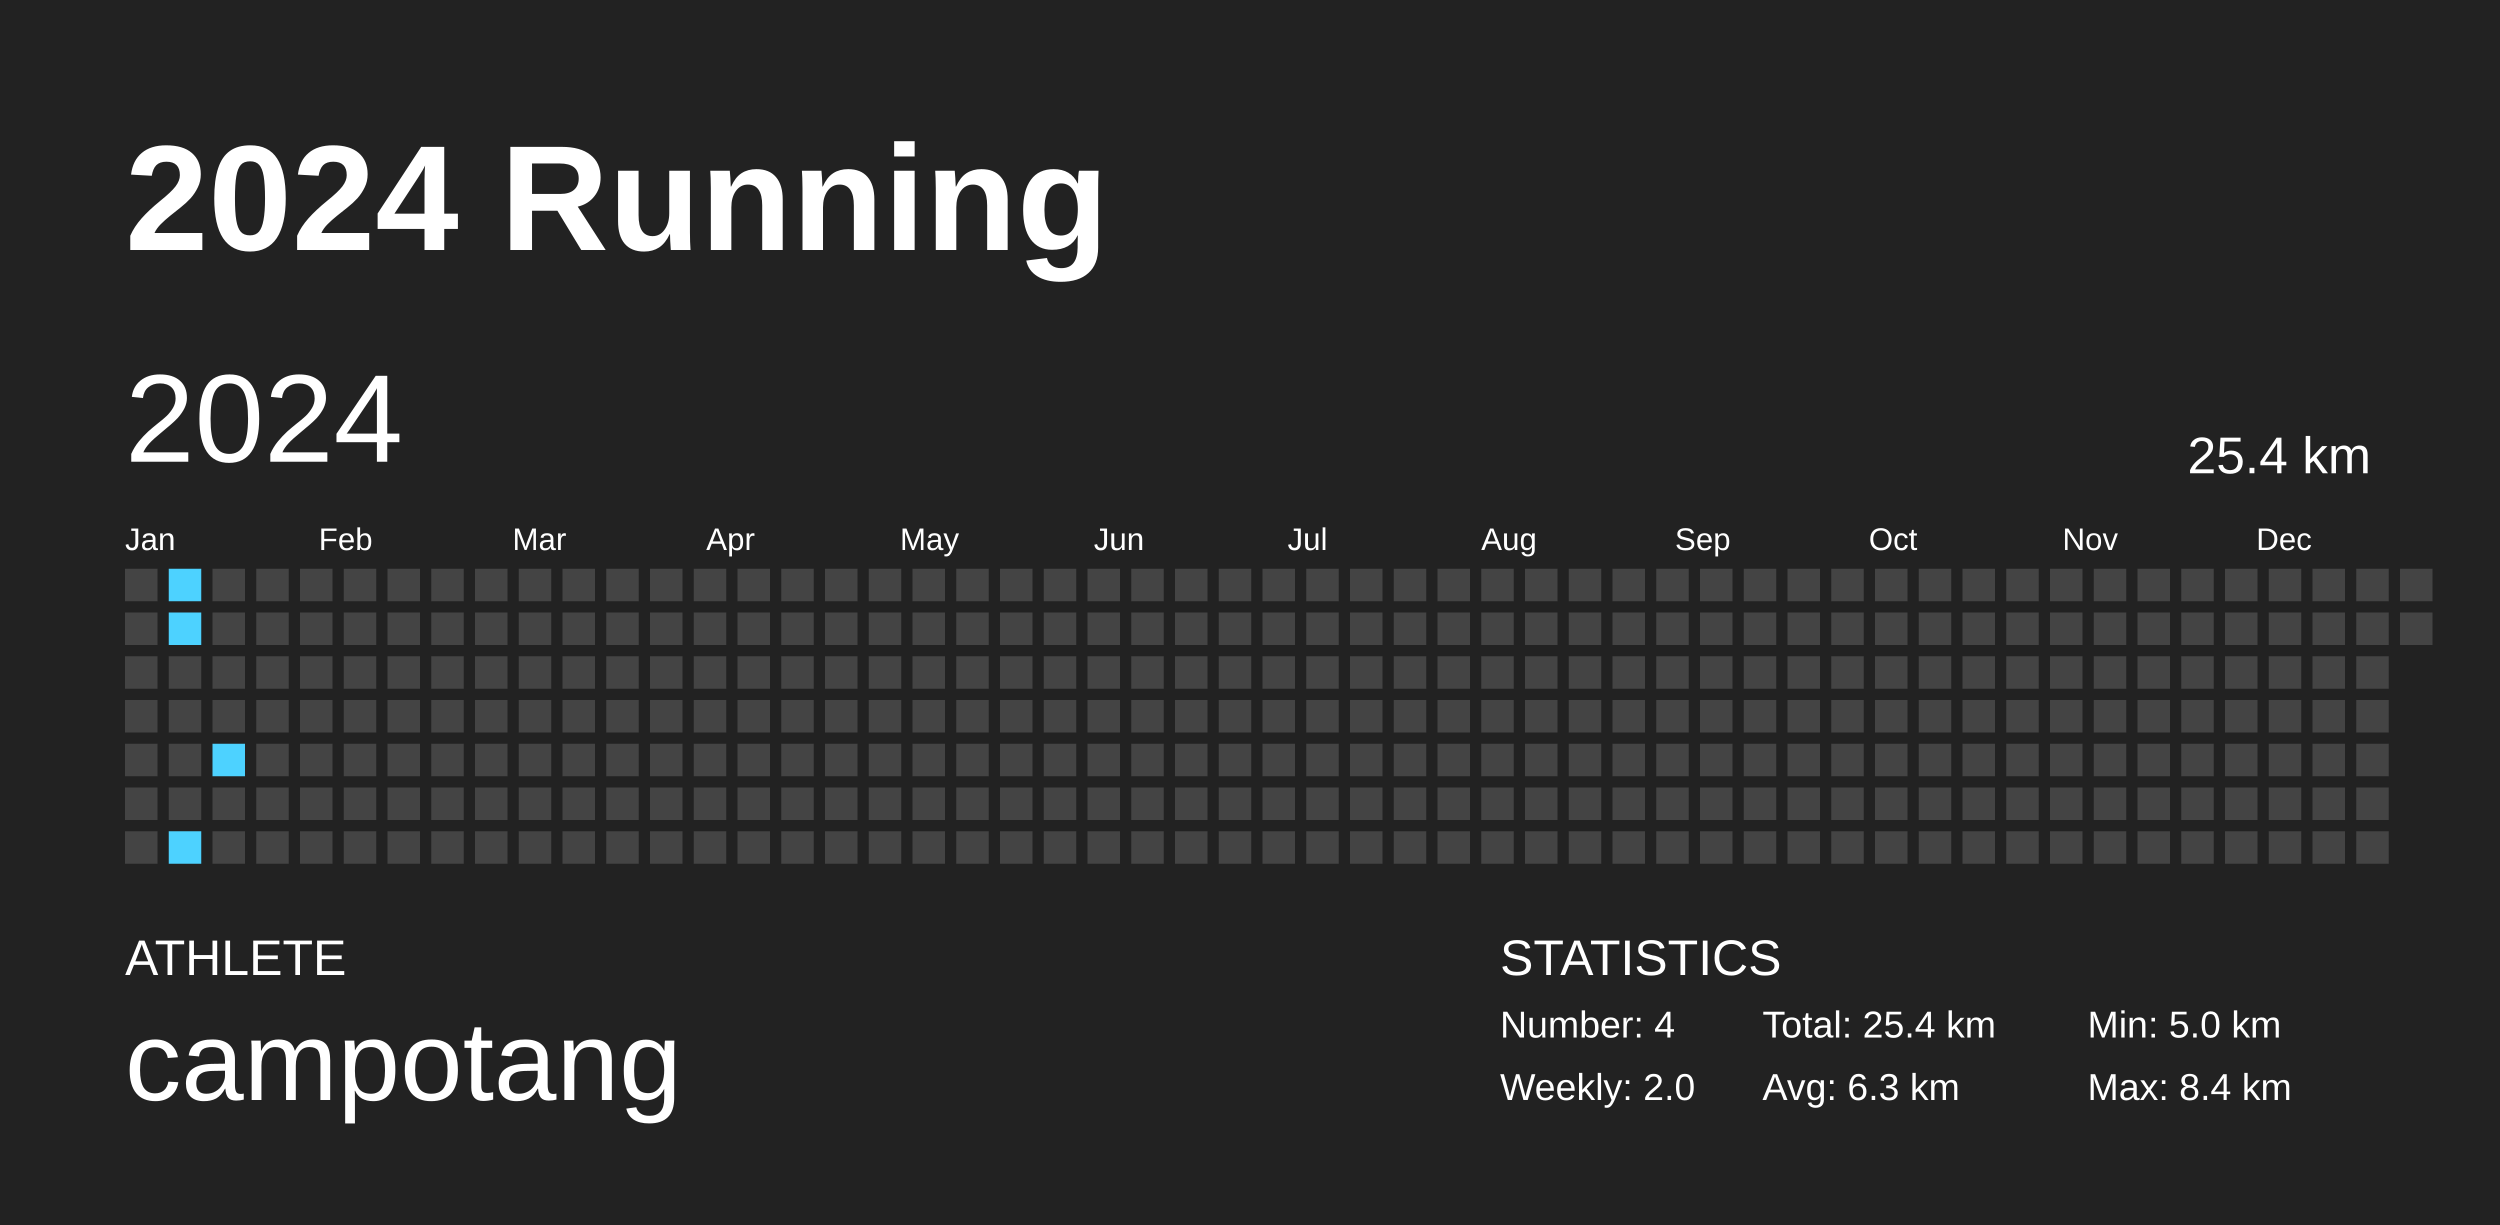
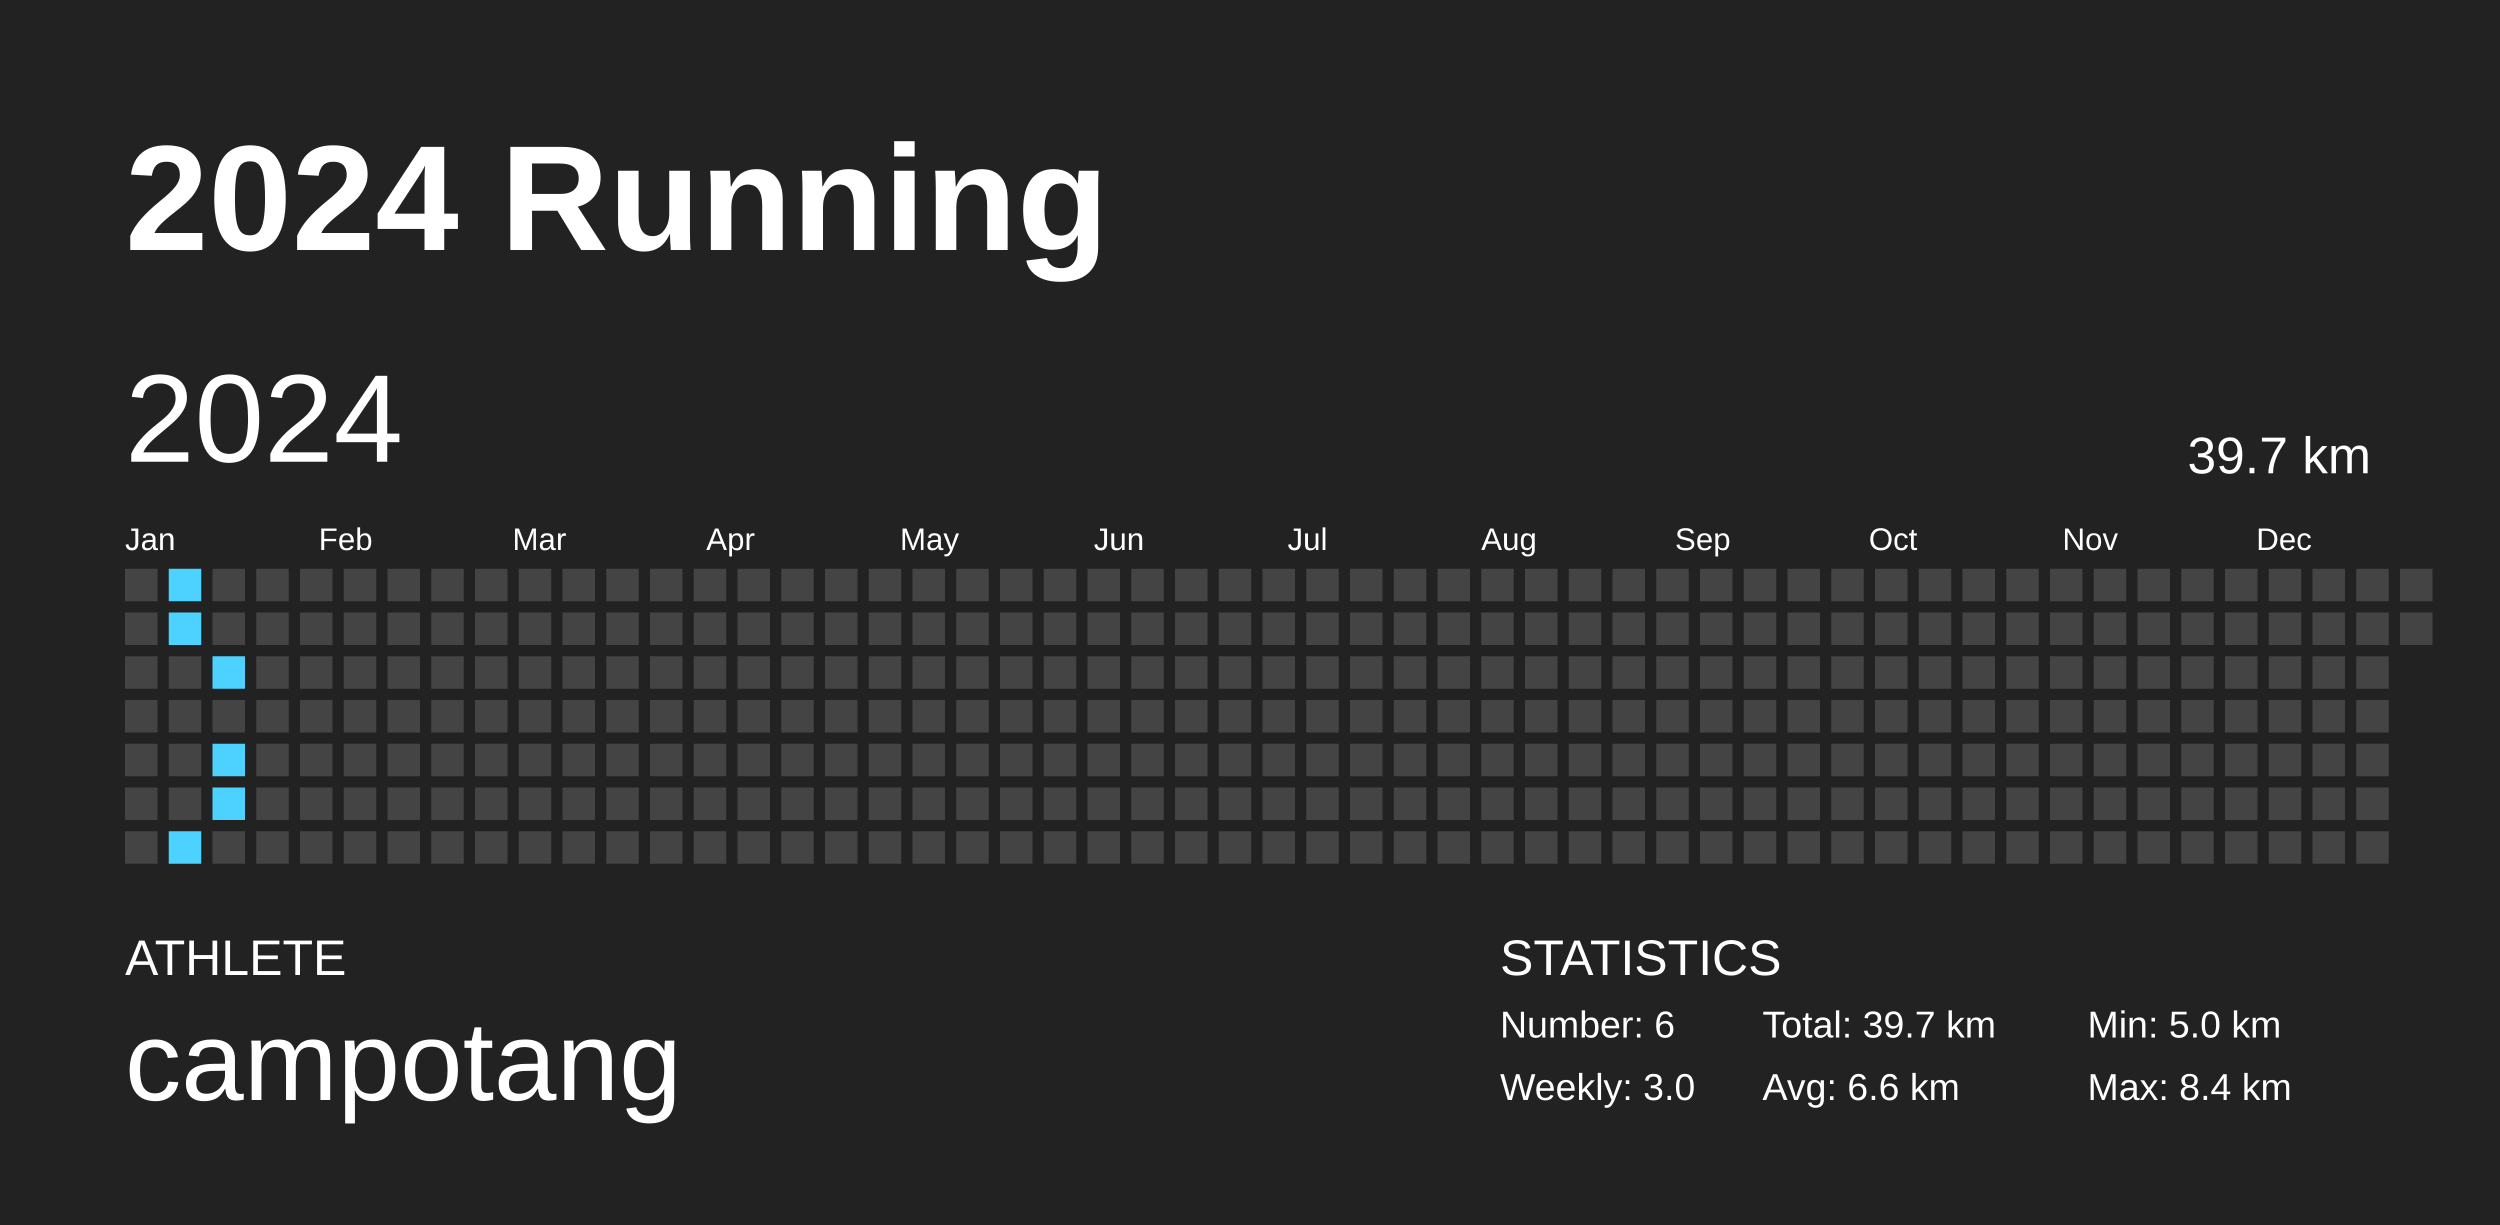
<svg xmlns="http://www.w3.org/2000/svg" baseProfile="full" height="98mm" version="1.1" viewBox="0,0,200,98" width="200mm">
  <defs />
  <rect fill="#222222" height="98" width="200" x="0" y="0" />
  <text fill="#FFFFFF" style="font-size:12px; font-family:Arial; font-weight:bold;" x="10" y="20">2024 Running</text>
  <text fill="#FFFFFF" style="font-size:4px; font-family:Arial" x="10" y="78">ATHLETE</text>
  <text fill="#FFFFFF" style="font-size:9px; font-family:Arial" x="10" y="88">campotang</text>
  <text fill="#FFFFFF" style="font-size:4px; font-family:Arial" x="120" y="78">STATISTICS</text>
-   <text fill="#FFFFFF" style="font-size:3px; font-family:Arial" x="120" y="83">Number: 4</text>
-   <text fill="#FFFFFF" style="font-size:3px; font-family:Arial" x="120" y="88">Weekly: 2.0</text>
-   <text fill="#FFFFFF" style="font-size:3px; font-family:Arial" x="141" y="83">Total: 25.4 km</text>
-   <text fill="#FFFFFF" style="font-size:3px; font-family:Arial" x="141" y="88">Avg: 6.3 km</text>
+   <text fill="#FFFFFF" style="font-size:3px; font-family:Arial" x="120" y="83">Number: 6</text>
+   <text fill="#FFFFFF" style="font-size:3px; font-family:Arial" x="120" y="88">Weekly: 3.0</text>
+   <text fill="#FFFFFF" style="font-size:3px; font-family:Arial" x="141" y="83">Total: 39.7 km</text>
+   <text fill="#FFFFFF" style="font-size:3px; font-family:Arial" x="141" y="88">Avg: 6.6 km</text>
  <text fill="#FFFFFF" style="font-size:3px; font-family:Arial" x="167" y="83">Min: 5.0 km</text>
  <text fill="#FFFFFF" style="font-size:3px; font-family:Arial" x="167" y="88">Max: 8.4 km</text>
  <text dominant-baseline="hanging" fill="#FFFFFF" style="font-size:10.0px; font-family:Arial;" x="10" y="30">2024</text>
-   <text dominant-baseline="hanging" fill="#FFFFFF" style="font-size:4.125px; font-family:Arial;" x="175" y="35">25.4 km</text>
+   <text dominant-baseline="hanging" fill="#FFFFFF" style="font-size:4.125px; font-family:Arial;" x="175" y="35">39.7 km</text>
  <text fill="#FFFFFF" style="font-size:2.5px; font-family:Arial" x="10.0" y="44">Jan</text>
  <text fill="#FFFFFF" style="font-size:2.5px; font-family:Arial" x="25.5" y="44">Feb</text>
  <text fill="#FFFFFF" style="font-size:2.5px; font-family:Arial" x="41.0" y="44">Mar</text>
  <text fill="#FFFFFF" style="font-size:2.5px; font-family:Arial" x="56.5" y="44">Apr</text>
  <text fill="#FFFFFF" style="font-size:2.5px; font-family:Arial" x="72.0" y="44">May</text>
  <text fill="#FFFFFF" style="font-size:2.5px; font-family:Arial" x="87.5" y="44">Jun</text>
  <text fill="#FFFFFF" style="font-size:2.5px; font-family:Arial" x="103.0" y="44">Jul</text>
  <text fill="#FFFFFF" style="font-size:2.5px; font-family:Arial" x="118.5" y="44">Aug</text>
  <text fill="#FFFFFF" style="font-size:2.5px; font-family:Arial" x="134.0" y="44">Sep</text>
  <text fill="#FFFFFF" style="font-size:2.5px; font-family:Arial" x="149.5" y="44">Oct</text>
  <text fill="#FFFFFF" style="font-size:2.5px; font-family:Arial" x="165.0" y="44">Nov</text>
  <text fill="#FFFFFF" style="font-size:2.5px; font-family:Arial" x="180.5" y="44">Dec</text>
  <rect fill="#444444" height="2.6" width="2.6" x="10.0" y="45.5" />
  <rect fill="#444444" height="2.6" width="2.6" x="10.0" y="49.0" />
  <rect fill="#444444" height="2.6" width="2.6" x="10.0" y="52.5" />
  <rect fill="#444444" height="2.6" width="2.6" x="10.0" y="56.0" />
  <rect fill="#444444" height="2.6" width="2.6" x="10.0" y="59.5" />
  <rect fill="#444444" height="2.6" width="2.6" x="10.0" y="63.0" />
  <rect fill="#444444" height="2.6" width="2.6" x="10.0" y="66.5" />
  <rect fill="#4dd2ff" height="2.6" width="2.6" x="13.5" y="45.5" />
  <rect fill="#4dd2ff" height="2.6" width="2.6" x="13.5" y="49.0" />
  <rect fill="#444444" height="2.6" width="2.6" x="13.5" y="52.5" />
  <rect fill="#444444" height="2.6" width="2.6" x="13.5" y="56.0" />
  <rect fill="#444444" height="2.6" width="2.6" x="13.5" y="59.5" />
  <rect fill="#444444" height="2.6" width="2.6" x="13.5" y="63.0" />
  <rect fill="#4dd2ff" height="2.6" width="2.6" x="13.5" y="66.5" />
  <rect fill="#444444" height="2.6" width="2.6" x="17.0" y="45.5" />
  <rect fill="#444444" height="2.6" width="2.6" x="17.0" y="49.0" />
-   <rect fill="#444444" height="2.6" width="2.6" x="17.0" y="52.5" />
+   <rect fill="#4dd2ff" height="2.6" width="2.6" x="17.0" y="52.5" />
  <rect fill="#444444" height="2.6" width="2.6" x="17.0" y="56.0" />
  <rect fill="#4dd2ff" height="2.6" width="2.6" x="17.0" y="59.5" />
-   <rect fill="#444444" height="2.6" width="2.6" x="17.0" y="63.0" />
+   <rect fill="#4dd2ff" height="2.6" width="2.6" x="17.0" y="63.0" />
  <rect fill="#444444" height="2.6" width="2.6" x="17.0" y="66.5" />
  <rect fill="#444444" height="2.6" width="2.6" x="20.5" y="45.5" />
  <rect fill="#444444" height="2.6" width="2.6" x="20.5" y="49.0" />
  <rect fill="#444444" height="2.6" width="2.6" x="20.5" y="52.5" />
  <rect fill="#444444" height="2.6" width="2.6" x="20.5" y="56.0" />
  <rect fill="#444444" height="2.6" width="2.6" x="20.5" y="59.5" />
  <rect fill="#444444" height="2.6" width="2.6" x="20.5" y="63.0" />
  <rect fill="#444444" height="2.6" width="2.6" x="20.5" y="66.5" />
  <rect fill="#444444" height="2.6" width="2.6" x="24.0" y="45.5" />
  <rect fill="#444444" height="2.6" width="2.6" x="24.0" y="49.0" />
  <rect fill="#444444" height="2.6" width="2.6" x="24.0" y="52.5" />
  <rect fill="#444444" height="2.6" width="2.6" x="24.0" y="56.0" />
  <rect fill="#444444" height="2.6" width="2.6" x="24.0" y="59.5" />
  <rect fill="#444444" height="2.6" width="2.6" x="24.0" y="63.0" />
  <rect fill="#444444" height="2.6" width="2.6" x="24.0" y="66.5" />
  <rect fill="#444444" height="2.6" width="2.6" x="27.5" y="45.5" />
  <rect fill="#444444" height="2.6" width="2.6" x="27.5" y="49.0" />
  <rect fill="#444444" height="2.6" width="2.6" x="27.5" y="52.5" />
  <rect fill="#444444" height="2.6" width="2.6" x="27.5" y="56.0" />
  <rect fill="#444444" height="2.6" width="2.6" x="27.5" y="59.5" />
  <rect fill="#444444" height="2.6" width="2.6" x="27.5" y="63.0" />
  <rect fill="#444444" height="2.6" width="2.6" x="27.5" y="66.5" />
  <rect fill="#444444" height="2.6" width="2.6" x="31.0" y="45.5" />
  <rect fill="#444444" height="2.6" width="2.6" x="31.0" y="49.0" />
  <rect fill="#444444" height="2.6" width="2.6" x="31.0" y="52.5" />
  <rect fill="#444444" height="2.6" width="2.6" x="31.0" y="56.0" />
  <rect fill="#444444" height="2.6" width="2.6" x="31.0" y="59.5" />
  <rect fill="#444444" height="2.6" width="2.6" x="31.0" y="63.0" />
  <rect fill="#444444" height="2.6" width="2.6" x="31.0" y="66.5" />
  <rect fill="#444444" height="2.6" width="2.6" x="34.5" y="45.5" />
  <rect fill="#444444" height="2.6" width="2.6" x="34.5" y="49.0" />
  <rect fill="#444444" height="2.6" width="2.6" x="34.5" y="52.5" />
  <rect fill="#444444" height="2.6" width="2.6" x="34.5" y="56.0" />
  <rect fill="#444444" height="2.6" width="2.6" x="34.5" y="59.5" />
  <rect fill="#444444" height="2.6" width="2.6" x="34.5" y="63.0" />
  <rect fill="#444444" height="2.6" width="2.6" x="34.5" y="66.5" />
  <rect fill="#444444" height="2.6" width="2.6" x="38.0" y="45.5" />
  <rect fill="#444444" height="2.6" width="2.6" x="38.0" y="49.0" />
  <rect fill="#444444" height="2.6" width="2.6" x="38.0" y="52.5" />
  <rect fill="#444444" height="2.6" width="2.6" x="38.0" y="56.0" />
  <rect fill="#444444" height="2.6" width="2.6" x="38.0" y="59.5" />
  <rect fill="#444444" height="2.6" width="2.6" x="38.0" y="63.0" />
  <rect fill="#444444" height="2.6" width="2.6" x="38.0" y="66.5" />
  <rect fill="#444444" height="2.6" width="2.6" x="41.5" y="45.5" />
  <rect fill="#444444" height="2.6" width="2.6" x="41.5" y="49.0" />
  <rect fill="#444444" height="2.6" width="2.6" x="41.5" y="52.5" />
  <rect fill="#444444" height="2.6" width="2.6" x="41.5" y="56.0" />
  <rect fill="#444444" height="2.6" width="2.6" x="41.5" y="59.5" />
  <rect fill="#444444" height="2.6" width="2.6" x="41.5" y="63.0" />
  <rect fill="#444444" height="2.6" width="2.6" x="41.5" y="66.5" />
  <rect fill="#444444" height="2.6" width="2.6" x="45.0" y="45.5" />
  <rect fill="#444444" height="2.6" width="2.6" x="45.0" y="49.0" />
  <rect fill="#444444" height="2.6" width="2.6" x="45.0" y="52.5" />
  <rect fill="#444444" height="2.6" width="2.6" x="45.0" y="56.0" />
  <rect fill="#444444" height="2.6" width="2.6" x="45.0" y="59.5" />
  <rect fill="#444444" height="2.6" width="2.6" x="45.0" y="63.0" />
  <rect fill="#444444" height="2.6" width="2.6" x="45.0" y="66.5" />
  <rect fill="#444444" height="2.6" width="2.6" x="48.5" y="45.5" />
  <rect fill="#444444" height="2.6" width="2.6" x="48.5" y="49.0" />
  <rect fill="#444444" height="2.6" width="2.6" x="48.5" y="52.5" />
  <rect fill="#444444" height="2.6" width="2.6" x="48.5" y="56.0" />
  <rect fill="#444444" height="2.6" width="2.6" x="48.5" y="59.5" />
  <rect fill="#444444" height="2.6" width="2.6" x="48.5" y="63.0" />
  <rect fill="#444444" height="2.6" width="2.6" x="48.5" y="66.5" />
  <rect fill="#444444" height="2.6" width="2.6" x="52.0" y="45.5" />
  <rect fill="#444444" height="2.6" width="2.6" x="52.0" y="49.0" />
  <rect fill="#444444" height="2.6" width="2.6" x="52.0" y="52.5" />
  <rect fill="#444444" height="2.6" width="2.6" x="52.0" y="56.0" />
  <rect fill="#444444" height="2.6" width="2.6" x="52.0" y="59.5" />
  <rect fill="#444444" height="2.6" width="2.6" x="52.0" y="63.0" />
  <rect fill="#444444" height="2.6" width="2.6" x="52.0" y="66.5" />
  <rect fill="#444444" height="2.6" width="2.6" x="55.5" y="45.5" />
  <rect fill="#444444" height="2.6" width="2.6" x="55.5" y="49.0" />
  <rect fill="#444444" height="2.6" width="2.6" x="55.5" y="52.5" />
  <rect fill="#444444" height="2.6" width="2.6" x="55.5" y="56.0" />
  <rect fill="#444444" height="2.6" width="2.6" x="55.5" y="59.5" />
  <rect fill="#444444" height="2.6" width="2.6" x="55.5" y="63.0" />
  <rect fill="#444444" height="2.6" width="2.6" x="55.5" y="66.5" />
  <rect fill="#444444" height="2.6" width="2.6" x="59.0" y="45.5" />
  <rect fill="#444444" height="2.6" width="2.6" x="59.0" y="49.0" />
  <rect fill="#444444" height="2.6" width="2.6" x="59.0" y="52.5" />
  <rect fill="#444444" height="2.6" width="2.6" x="59.0" y="56.0" />
  <rect fill="#444444" height="2.6" width="2.6" x="59.0" y="59.5" />
  <rect fill="#444444" height="2.6" width="2.6" x="59.0" y="63.0" />
  <rect fill="#444444" height="2.6" width="2.6" x="59.0" y="66.5" />
  <rect fill="#444444" height="2.6" width="2.6" x="62.5" y="45.5" />
  <rect fill="#444444" height="2.6" width="2.6" x="62.5" y="49.0" />
  <rect fill="#444444" height="2.6" width="2.6" x="62.5" y="52.5" />
  <rect fill="#444444" height="2.6" width="2.6" x="62.5" y="56.0" />
  <rect fill="#444444" height="2.6" width="2.6" x="62.5" y="59.5" />
  <rect fill="#444444" height="2.6" width="2.6" x="62.5" y="63.0" />
  <rect fill="#444444" height="2.6" width="2.6" x="62.5" y="66.5" />
  <rect fill="#444444" height="2.6" width="2.6" x="66.0" y="45.5" />
  <rect fill="#444444" height="2.6" width="2.6" x="66.0" y="49.0" />
  <rect fill="#444444" height="2.6" width="2.6" x="66.0" y="52.5" />
  <rect fill="#444444" height="2.6" width="2.6" x="66.0" y="56.0" />
  <rect fill="#444444" height="2.6" width="2.6" x="66.0" y="59.5" />
  <rect fill="#444444" height="2.6" width="2.6" x="66.0" y="63.0" />
  <rect fill="#444444" height="2.6" width="2.6" x="66.0" y="66.5" />
  <rect fill="#444444" height="2.6" width="2.6" x="69.5" y="45.5" />
  <rect fill="#444444" height="2.6" width="2.6" x="69.5" y="49.0" />
  <rect fill="#444444" height="2.6" width="2.6" x="69.5" y="52.5" />
  <rect fill="#444444" height="2.6" width="2.6" x="69.5" y="56.0" />
  <rect fill="#444444" height="2.6" width="2.6" x="69.5" y="59.5" />
  <rect fill="#444444" height="2.6" width="2.6" x="69.5" y="63.0" />
  <rect fill="#444444" height="2.6" width="2.6" x="69.5" y="66.5" />
  <rect fill="#444444" height="2.6" width="2.6" x="73.0" y="45.5" />
  <rect fill="#444444" height="2.6" width="2.6" x="73.0" y="49.0" />
  <rect fill="#444444" height="2.6" width="2.6" x="73.0" y="52.5" />
  <rect fill="#444444" height="2.6" width="2.6" x="73.0" y="56.0" />
  <rect fill="#444444" height="2.6" width="2.6" x="73.0" y="59.5" />
  <rect fill="#444444" height="2.6" width="2.6" x="73.0" y="63.0" />
  <rect fill="#444444" height="2.6" width="2.6" x="73.0" y="66.5" />
  <rect fill="#444444" height="2.6" width="2.6" x="76.5" y="45.5" />
  <rect fill="#444444" height="2.6" width="2.6" x="76.5" y="49.0" />
  <rect fill="#444444" height="2.6" width="2.6" x="76.5" y="52.5" />
  <rect fill="#444444" height="2.6" width="2.6" x="76.5" y="56.0" />
  <rect fill="#444444" height="2.6" width="2.6" x="76.5" y="59.5" />
  <rect fill="#444444" height="2.6" width="2.6" x="76.5" y="63.0" />
  <rect fill="#444444" height="2.6" width="2.6" x="76.5" y="66.5" />
  <rect fill="#444444" height="2.6" width="2.6" x="80.0" y="45.5" />
  <rect fill="#444444" height="2.6" width="2.6" x="80.0" y="49.0" />
  <rect fill="#444444" height="2.6" width="2.6" x="80.0" y="52.5" />
  <rect fill="#444444" height="2.6" width="2.6" x="80.0" y="56.0" />
  <rect fill="#444444" height="2.6" width="2.6" x="80.0" y="59.5" />
  <rect fill="#444444" height="2.6" width="2.6" x="80.0" y="63.0" />
  <rect fill="#444444" height="2.6" width="2.6" x="80.0" y="66.5" />
  <rect fill="#444444" height="2.6" width="2.6" x="83.5" y="45.5" />
  <rect fill="#444444" height="2.6" width="2.6" x="83.5" y="49.0" />
  <rect fill="#444444" height="2.6" width="2.6" x="83.5" y="52.5" />
  <rect fill="#444444" height="2.6" width="2.6" x="83.5" y="56.0" />
  <rect fill="#444444" height="2.6" width="2.6" x="83.5" y="59.5" />
  <rect fill="#444444" height="2.6" width="2.6" x="83.5" y="63.0" />
  <rect fill="#444444" height="2.6" width="2.6" x="83.5" y="66.5" />
  <rect fill="#444444" height="2.6" width="2.6" x="87.0" y="45.5" />
  <rect fill="#444444" height="2.6" width="2.6" x="87.0" y="49.0" />
  <rect fill="#444444" height="2.6" width="2.6" x="87.0" y="52.5" />
  <rect fill="#444444" height="2.6" width="2.6" x="87.0" y="56.0" />
  <rect fill="#444444" height="2.6" width="2.6" x="87.0" y="59.5" />
  <rect fill="#444444" height="2.6" width="2.6" x="87.0" y="63.0" />
  <rect fill="#444444" height="2.6" width="2.6" x="87.0" y="66.5" />
  <rect fill="#444444" height="2.6" width="2.6" x="90.5" y="45.5" />
  <rect fill="#444444" height="2.6" width="2.6" x="90.5" y="49.0" />
  <rect fill="#444444" height="2.6" width="2.6" x="90.5" y="52.5" />
  <rect fill="#444444" height="2.6" width="2.6" x="90.5" y="56.0" />
  <rect fill="#444444" height="2.6" width="2.6" x="90.5" y="59.5" />
  <rect fill="#444444" height="2.6" width="2.6" x="90.5" y="63.0" />
  <rect fill="#444444" height="2.6" width="2.6" x="90.5" y="66.5" />
  <rect fill="#444444" height="2.6" width="2.6" x="94.0" y="45.5" />
  <rect fill="#444444" height="2.6" width="2.6" x="94.0" y="49.0" />
  <rect fill="#444444" height="2.6" width="2.6" x="94.0" y="52.5" />
  <rect fill="#444444" height="2.6" width="2.6" x="94.0" y="56.0" />
  <rect fill="#444444" height="2.6" width="2.6" x="94.0" y="59.5" />
  <rect fill="#444444" height="2.6" width="2.6" x="94.0" y="63.0" />
  <rect fill="#444444" height="2.6" width="2.6" x="94.0" y="66.5" />
  <rect fill="#444444" height="2.6" width="2.6" x="97.5" y="45.5" />
  <rect fill="#444444" height="2.6" width="2.6" x="97.5" y="49.0" />
  <rect fill="#444444" height="2.6" width="2.6" x="97.5" y="52.5" />
  <rect fill="#444444" height="2.6" width="2.6" x="97.5" y="56.0" />
  <rect fill="#444444" height="2.6" width="2.6" x="97.5" y="59.5" />
  <rect fill="#444444" height="2.6" width="2.6" x="97.5" y="63.0" />
  <rect fill="#444444" height="2.6" width="2.6" x="97.5" y="66.5" />
  <rect fill="#444444" height="2.6" width="2.6" x="101.0" y="45.5" />
  <rect fill="#444444" height="2.6" width="2.6" x="101.0" y="49.0" />
  <rect fill="#444444" height="2.6" width="2.6" x="101.0" y="52.5" />
  <rect fill="#444444" height="2.6" width="2.6" x="101.0" y="56.0" />
  <rect fill="#444444" height="2.6" width="2.6" x="101.0" y="59.5" />
  <rect fill="#444444" height="2.6" width="2.6" x="101.0" y="63.0" />
  <rect fill="#444444" height="2.6" width="2.6" x="101.0" y="66.5" />
  <rect fill="#444444" height="2.6" width="2.6" x="104.5" y="45.5" />
  <rect fill="#444444" height="2.6" width="2.6" x="104.5" y="49.0" />
  <rect fill="#444444" height="2.6" width="2.6" x="104.5" y="52.5" />
  <rect fill="#444444" height="2.6" width="2.6" x="104.5" y="56.0" />
  <rect fill="#444444" height="2.6" width="2.6" x="104.5" y="59.5" />
  <rect fill="#444444" height="2.6" width="2.6" x="104.5" y="63.0" />
  <rect fill="#444444" height="2.6" width="2.6" x="104.5" y="66.5" />
  <rect fill="#444444" height="2.6" width="2.6" x="108.0" y="45.5" />
  <rect fill="#444444" height="2.6" width="2.6" x="108.0" y="49.0" />
  <rect fill="#444444" height="2.6" width="2.6" x="108.0" y="52.5" />
  <rect fill="#444444" height="2.6" width="2.6" x="108.0" y="56.0" />
  <rect fill="#444444" height="2.6" width="2.6" x="108.0" y="59.5" />
  <rect fill="#444444" height="2.6" width="2.6" x="108.0" y="63.0" />
  <rect fill="#444444" height="2.6" width="2.6" x="108.0" y="66.5" />
  <rect fill="#444444" height="2.6" width="2.6" x="111.5" y="45.5" />
  <rect fill="#444444" height="2.6" width="2.6" x="111.5" y="49.0" />
  <rect fill="#444444" height="2.6" width="2.6" x="111.5" y="52.5" />
  <rect fill="#444444" height="2.6" width="2.6" x="111.5" y="56.0" />
  <rect fill="#444444" height="2.6" width="2.6" x="111.5" y="59.5" />
  <rect fill="#444444" height="2.6" width="2.6" x="111.5" y="63.0" />
  <rect fill="#444444" height="2.6" width="2.6" x="111.5" y="66.5" />
  <rect fill="#444444" height="2.6" width="2.6" x="115.0" y="45.5" />
  <rect fill="#444444" height="2.6" width="2.6" x="115.0" y="49.0" />
  <rect fill="#444444" height="2.6" width="2.6" x="115.0" y="52.5" />
  <rect fill="#444444" height="2.6" width="2.6" x="115.0" y="56.0" />
  <rect fill="#444444" height="2.6" width="2.6" x="115.0" y="59.5" />
  <rect fill="#444444" height="2.6" width="2.6" x="115.0" y="63.0" />
  <rect fill="#444444" height="2.6" width="2.6" x="115.0" y="66.5" />
  <rect fill="#444444" height="2.6" width="2.6" x="118.5" y="45.5" />
  <rect fill="#444444" height="2.6" width="2.6" x="118.5" y="49.0" />
  <rect fill="#444444" height="2.6" width="2.6" x="118.5" y="52.5" />
  <rect fill="#444444" height="2.6" width="2.6" x="118.5" y="56.0" />
  <rect fill="#444444" height="2.6" width="2.6" x="118.5" y="59.5" />
  <rect fill="#444444" height="2.6" width="2.6" x="118.5" y="63.0" />
  <rect fill="#444444" height="2.6" width="2.6" x="118.5" y="66.5" />
  <rect fill="#444444" height="2.6" width="2.6" x="122.0" y="45.5" />
  <rect fill="#444444" height="2.6" width="2.6" x="122.0" y="49.0" />
  <rect fill="#444444" height="2.6" width="2.6" x="122.0" y="52.5" />
  <rect fill="#444444" height="2.6" width="2.6" x="122.0" y="56.0" />
  <rect fill="#444444" height="2.6" width="2.6" x="122.0" y="59.5" />
  <rect fill="#444444" height="2.6" width="2.6" x="122.0" y="63.0" />
  <rect fill="#444444" height="2.6" width="2.6" x="122.0" y="66.5" />
  <rect fill="#444444" height="2.6" width="2.6" x="125.5" y="45.5" />
  <rect fill="#444444" height="2.6" width="2.6" x="125.5" y="49.0" />
  <rect fill="#444444" height="2.6" width="2.6" x="125.5" y="52.5" />
  <rect fill="#444444" height="2.6" width="2.6" x="125.5" y="56.0" />
  <rect fill="#444444" height="2.6" width="2.6" x="125.5" y="59.5" />
  <rect fill="#444444" height="2.6" width="2.6" x="125.5" y="63.0" />
  <rect fill="#444444" height="2.6" width="2.6" x="125.5" y="66.5" />
  <rect fill="#444444" height="2.6" width="2.6" x="129.0" y="45.5" />
  <rect fill="#444444" height="2.6" width="2.6" x="129.0" y="49.0" />
  <rect fill="#444444" height="2.6" width="2.6" x="129.0" y="52.5" />
  <rect fill="#444444" height="2.6" width="2.6" x="129.0" y="56.0" />
  <rect fill="#444444" height="2.6" width="2.6" x="129.0" y="59.5" />
  <rect fill="#444444" height="2.6" width="2.6" x="129.0" y="63.0" />
  <rect fill="#444444" height="2.6" width="2.6" x="129.0" y="66.5" />
  <rect fill="#444444" height="2.6" width="2.6" x="132.5" y="45.5" />
  <rect fill="#444444" height="2.6" width="2.6" x="132.5" y="49.0" />
  <rect fill="#444444" height="2.6" width="2.6" x="132.5" y="52.5" />
  <rect fill="#444444" height="2.6" width="2.6" x="132.5" y="56.0" />
  <rect fill="#444444" height="2.6" width="2.6" x="132.5" y="59.5" />
  <rect fill="#444444" height="2.6" width="2.6" x="132.5" y="63.0" />
  <rect fill="#444444" height="2.6" width="2.6" x="132.5" y="66.5" />
  <rect fill="#444444" height="2.6" width="2.6" x="136.0" y="45.5" />
  <rect fill="#444444" height="2.6" width="2.6" x="136.0" y="49.0" />
  <rect fill="#444444" height="2.6" width="2.6" x="136.0" y="52.5" />
  <rect fill="#444444" height="2.6" width="2.6" x="136.0" y="56.0" />
  <rect fill="#444444" height="2.6" width="2.6" x="136.0" y="59.5" />
  <rect fill="#444444" height="2.6" width="2.6" x="136.0" y="63.0" />
  <rect fill="#444444" height="2.6" width="2.6" x="136.0" y="66.5" />
  <rect fill="#444444" height="2.6" width="2.6" x="139.5" y="45.5" />
  <rect fill="#444444" height="2.6" width="2.6" x="139.5" y="49.0" />
  <rect fill="#444444" height="2.6" width="2.6" x="139.5" y="52.5" />
  <rect fill="#444444" height="2.6" width="2.6" x="139.5" y="56.0" />
  <rect fill="#444444" height="2.6" width="2.6" x="139.5" y="59.5" />
  <rect fill="#444444" height="2.6" width="2.6" x="139.5" y="63.0" />
  <rect fill="#444444" height="2.6" width="2.6" x="139.5" y="66.5" />
  <rect fill="#444444" height="2.6" width="2.6" x="143.0" y="45.5" />
  <rect fill="#444444" height="2.6" width="2.6" x="143.0" y="49.0" />
  <rect fill="#444444" height="2.6" width="2.6" x="143.0" y="52.5" />
  <rect fill="#444444" height="2.6" width="2.6" x="143.0" y="56.0" />
  <rect fill="#444444" height="2.6" width="2.6" x="143.0" y="59.5" />
  <rect fill="#444444" height="2.6" width="2.6" x="143.0" y="63.0" />
  <rect fill="#444444" height="2.6" width="2.6" x="143.0" y="66.5" />
  <rect fill="#444444" height="2.6" width="2.6" x="146.5" y="45.5" />
  <rect fill="#444444" height="2.6" width="2.6" x="146.5" y="49.0" />
  <rect fill="#444444" height="2.6" width="2.6" x="146.5" y="52.5" />
  <rect fill="#444444" height="2.6" width="2.6" x="146.5" y="56.0" />
  <rect fill="#444444" height="2.6" width="2.6" x="146.5" y="59.5" />
  <rect fill="#444444" height="2.6" width="2.6" x="146.5" y="63.0" />
  <rect fill="#444444" height="2.6" width="2.6" x="146.5" y="66.5" />
  <rect fill="#444444" height="2.6" width="2.6" x="150.0" y="45.5" />
  <rect fill="#444444" height="2.6" width="2.6" x="150.0" y="49.0" />
  <rect fill="#444444" height="2.6" width="2.6" x="150.0" y="52.5" />
  <rect fill="#444444" height="2.6" width="2.6" x="150.0" y="56.0" />
  <rect fill="#444444" height="2.6" width="2.6" x="150.0" y="59.5" />
  <rect fill="#444444" height="2.6" width="2.6" x="150.0" y="63.0" />
  <rect fill="#444444" height="2.6" width="2.6" x="150.0" y="66.5" />
  <rect fill="#444444" height="2.6" width="2.6" x="153.5" y="45.5" />
  <rect fill="#444444" height="2.6" width="2.6" x="153.5" y="49.0" />
  <rect fill="#444444" height="2.6" width="2.6" x="153.5" y="52.5" />
  <rect fill="#444444" height="2.6" width="2.6" x="153.5" y="56.0" />
  <rect fill="#444444" height="2.6" width="2.6" x="153.5" y="59.5" />
  <rect fill="#444444" height="2.6" width="2.6" x="153.5" y="63.0" />
  <rect fill="#444444" height="2.6" width="2.6" x="153.5" y="66.5" />
  <rect fill="#444444" height="2.6" width="2.6" x="157.0" y="45.5" />
  <rect fill="#444444" height="2.6" width="2.6" x="157.0" y="49.0" />
  <rect fill="#444444" height="2.6" width="2.6" x="157.0" y="52.5" />
  <rect fill="#444444" height="2.6" width="2.6" x="157.0" y="56.0" />
  <rect fill="#444444" height="2.6" width="2.6" x="157.0" y="59.5" />
  <rect fill="#444444" height="2.6" width="2.6" x="157.0" y="63.0" />
  <rect fill="#444444" height="2.6" width="2.6" x="157.0" y="66.5" />
  <rect fill="#444444" height="2.6" width="2.6" x="160.5" y="45.5" />
  <rect fill="#444444" height="2.6" width="2.6" x="160.5" y="49.0" />
  <rect fill="#444444" height="2.6" width="2.6" x="160.5" y="52.5" />
  <rect fill="#444444" height="2.6" width="2.6" x="160.5" y="56.0" />
  <rect fill="#444444" height="2.6" width="2.6" x="160.5" y="59.5" />
  <rect fill="#444444" height="2.6" width="2.6" x="160.5" y="63.0" />
  <rect fill="#444444" height="2.6" width="2.6" x="160.5" y="66.5" />
  <rect fill="#444444" height="2.6" width="2.6" x="164.0" y="45.5" />
  <rect fill="#444444" height="2.6" width="2.6" x="164.0" y="49.0" />
  <rect fill="#444444" height="2.6" width="2.6" x="164.0" y="52.5" />
  <rect fill="#444444" height="2.6" width="2.6" x="164.0" y="56.0" />
  <rect fill="#444444" height="2.6" width="2.6" x="164.0" y="59.5" />
  <rect fill="#444444" height="2.6" width="2.6" x="164.0" y="63.0" />
  <rect fill="#444444" height="2.6" width="2.6" x="164.0" y="66.5" />
  <rect fill="#444444" height="2.6" width="2.6" x="167.5" y="45.5" />
  <rect fill="#444444" height="2.6" width="2.6" x="167.5" y="49.0" />
  <rect fill="#444444" height="2.6" width="2.6" x="167.5" y="52.5" />
  <rect fill="#444444" height="2.6" width="2.6" x="167.5" y="56.0" />
  <rect fill="#444444" height="2.6" width="2.6" x="167.5" y="59.5" />
  <rect fill="#444444" height="2.6" width="2.6" x="167.5" y="63.0" />
  <rect fill="#444444" height="2.6" width="2.6" x="167.5" y="66.5" />
  <rect fill="#444444" height="2.6" width="2.6" x="171.0" y="45.5" />
  <rect fill="#444444" height="2.6" width="2.6" x="171.0" y="49.0" />
  <rect fill="#444444" height="2.6" width="2.6" x="171.0" y="52.5" />
  <rect fill="#444444" height="2.6" width="2.6" x="171.0" y="56.0" />
  <rect fill="#444444" height="2.6" width="2.6" x="171.0" y="59.5" />
  <rect fill="#444444" height="2.6" width="2.6" x="171.0" y="63.0" />
  <rect fill="#444444" height="2.6" width="2.6" x="171.0" y="66.5" />
  <rect fill="#444444" height="2.6" width="2.6" x="174.5" y="45.5" />
  <rect fill="#444444" height="2.6" width="2.6" x="174.5" y="49.0" />
  <rect fill="#444444" height="2.6" width="2.6" x="174.5" y="52.5" />
  <rect fill="#444444" height="2.6" width="2.6" x="174.5" y="56.0" />
  <rect fill="#444444" height="2.6" width="2.6" x="174.5" y="59.5" />
  <rect fill="#444444" height="2.6" width="2.6" x="174.5" y="63.0" />
  <rect fill="#444444" height="2.6" width="2.6" x="174.5" y="66.5" />
  <rect fill="#444444" height="2.6" width="2.6" x="178.0" y="45.5" />
  <rect fill="#444444" height="2.6" width="2.6" x="178.0" y="49.0" />
  <rect fill="#444444" height="2.6" width="2.6" x="178.0" y="52.5" />
  <rect fill="#444444" height="2.6" width="2.6" x="178.0" y="56.0" />
  <rect fill="#444444" height="2.6" width="2.6" x="178.0" y="59.5" />
  <rect fill="#444444" height="2.6" width="2.6" x="178.0" y="63.0" />
  <rect fill="#444444" height="2.6" width="2.6" x="178.0" y="66.5" />
  <rect fill="#444444" height="2.6" width="2.6" x="181.5" y="45.5" />
  <rect fill="#444444" height="2.6" width="2.6" x="181.5" y="49.0" />
  <rect fill="#444444" height="2.6" width="2.6" x="181.5" y="52.5" />
  <rect fill="#444444" height="2.6" width="2.6" x="181.5" y="56.0" />
  <rect fill="#444444" height="2.6" width="2.6" x="181.5" y="59.5" />
  <rect fill="#444444" height="2.6" width="2.6" x="181.5" y="63.0" />
  <rect fill="#444444" height="2.6" width="2.6" x="181.5" y="66.5" />
  <rect fill="#444444" height="2.6" width="2.6" x="185.0" y="45.5" />
  <rect fill="#444444" height="2.6" width="2.6" x="185.0" y="49.0" />
  <rect fill="#444444" height="2.6" width="2.6" x="185.0" y="52.5" />
  <rect fill="#444444" height="2.6" width="2.6" x="185.0" y="56.0" />
  <rect fill="#444444" height="2.6" width="2.6" x="185.0" y="59.5" />
  <rect fill="#444444" height="2.6" width="2.6" x="185.0" y="63.0" />
  <rect fill="#444444" height="2.6" width="2.6" x="185.0" y="66.5" />
  <rect fill="#444444" height="2.6" width="2.6" x="188.5" y="45.5" />
  <rect fill="#444444" height="2.6" width="2.6" x="188.5" y="49.0" />
  <rect fill="#444444" height="2.6" width="2.6" x="188.5" y="52.5" />
  <rect fill="#444444" height="2.6" width="2.6" x="188.5" y="56.0" />
  <rect fill="#444444" height="2.6" width="2.6" x="188.5" y="59.5" />
  <rect fill="#444444" height="2.6" width="2.6" x="188.5" y="63.0" />
  <rect fill="#444444" height="2.6" width="2.6" x="188.5" y="66.5" />
  <rect fill="#444444" height="2.6" width="2.6" x="192.0" y="45.5" />
  <rect fill="#444444" height="2.6" width="2.6" x="192.0" y="49.0" />
</svg>
